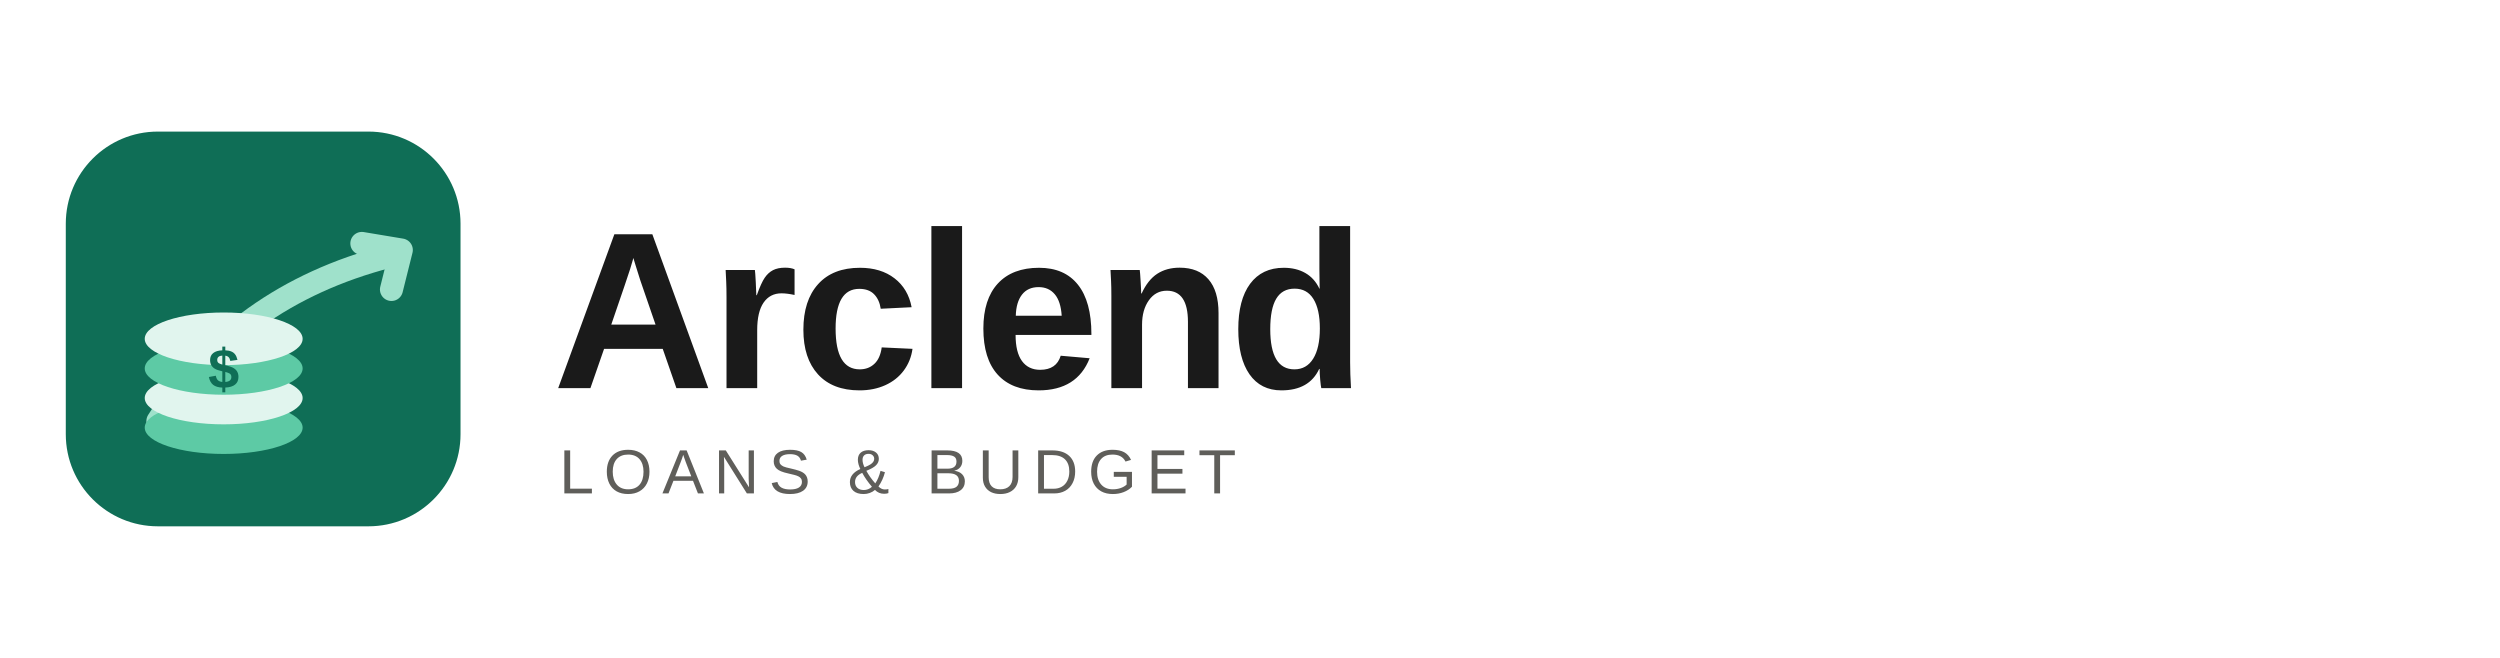
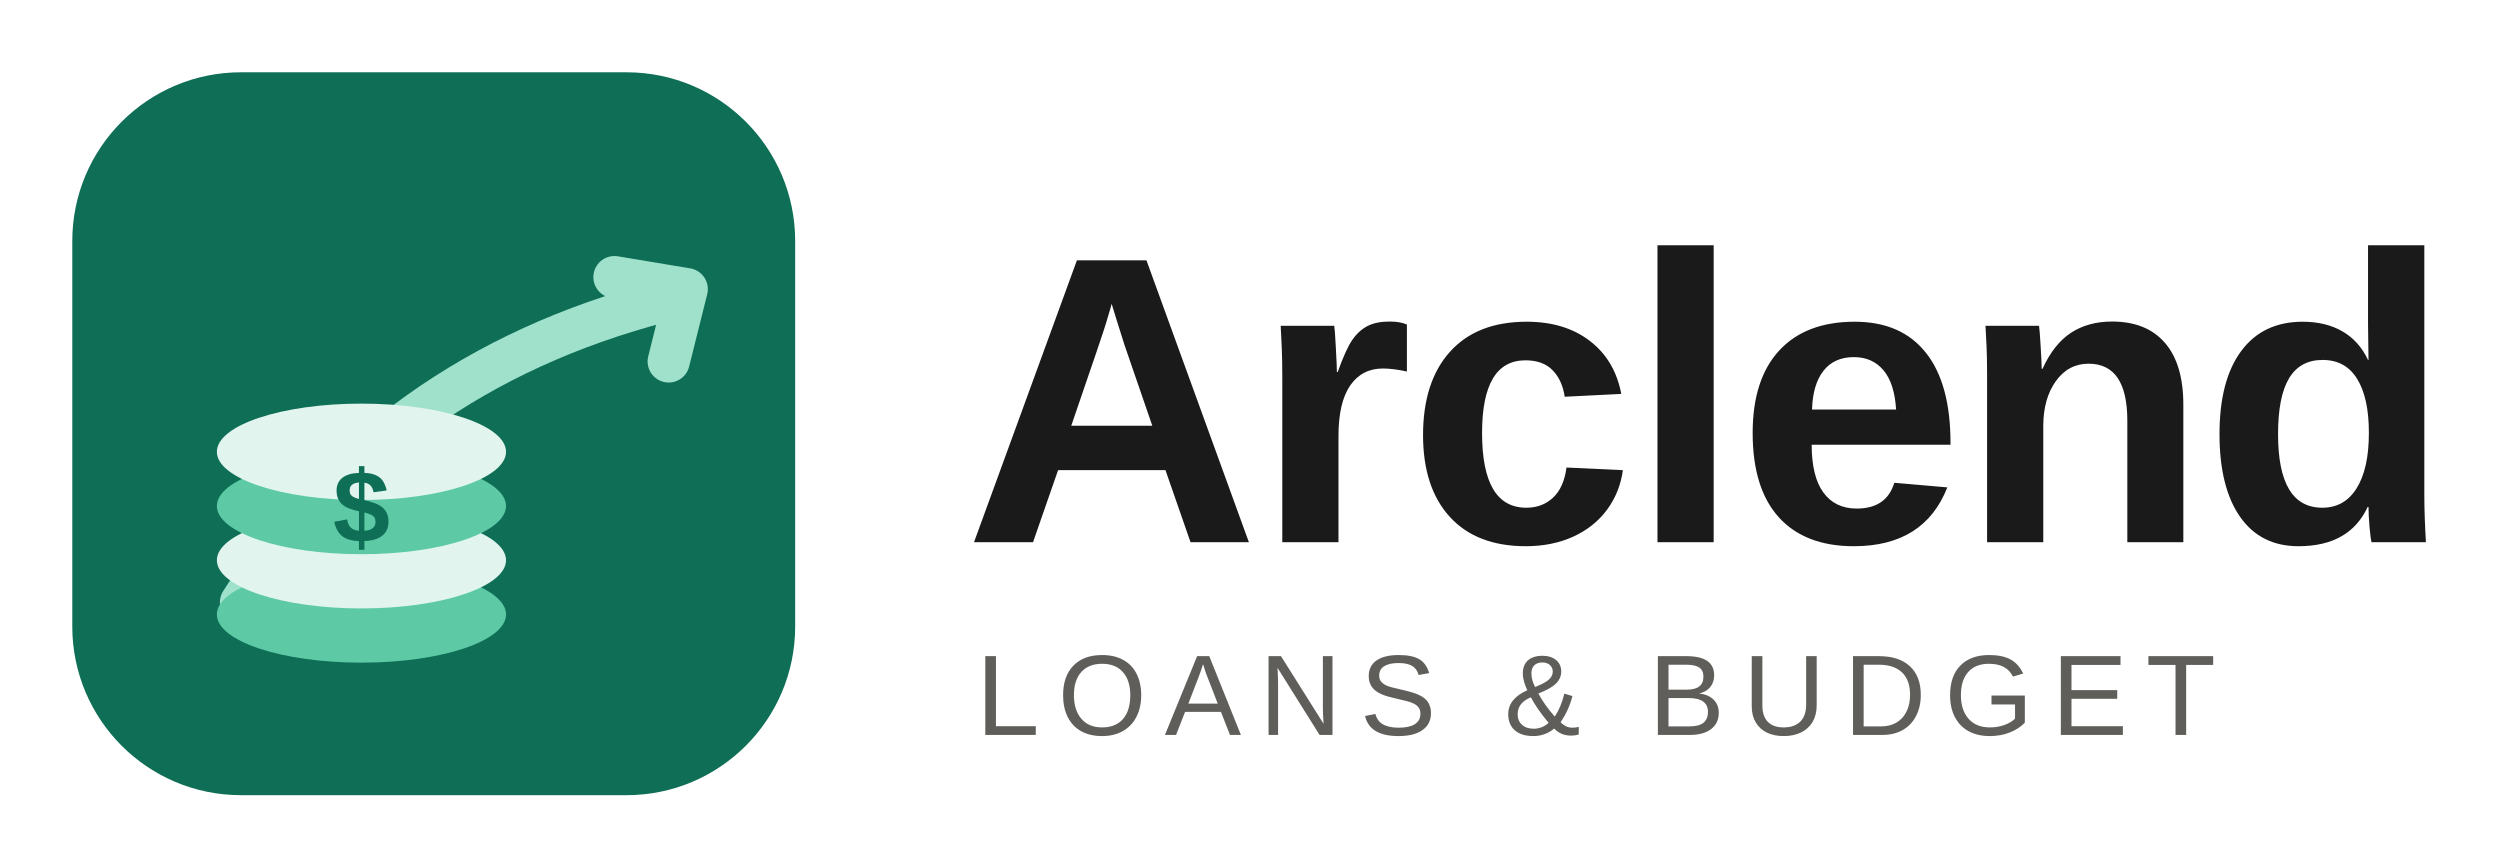
- <svg xmlns="http://www.w3.org/2000/svg" width="760" height="200" viewBox="0 0 760 200" role="img" aria-label="Arclend logo">
+ <svg xmlns="http://www.w3.org/2000/svg" width="415" height="144" viewBox="8 28 415 144" role="img" aria-label="Arclend logo">
  <rect x="20" y="40" width="120" height="120" rx="28" fill="#0F6E56" />
  <path d="M48 128 Q72 90 118 78" fill="none" stroke="#9FE1CB" stroke-width="7" stroke-linecap="round" />
  <path d="M110 74 L122 76 L119 88" fill="none" stroke="#9FE1CB" stroke-width="7" stroke-linecap="round" stroke-linejoin="round" />
  <ellipse cx="68" cy="130" rx="24" ry="8" fill="#5DCAA5" />
  <ellipse cx="68" cy="121" rx="24" ry="8" fill="#E1F5EE" />
  <ellipse cx="68" cy="112" rx="24" ry="8" fill="#5DCAA5" />
  <ellipse cx="68" cy="103" rx="24" ry="8" fill="#E1F5EE" />
  <text x="68" y="118" text-anchor="middle" font-family="Arial, Helvetica, sans-serif" font-size="17" font-weight="700" fill="#0F6E56">$</text>
  <text x="168" y="118" font-family="Arial, Helvetica, sans-serif" font-size="68" font-weight="700" letter-spacing="-1" fill="#1A1A1A">Arclend</text>
  <text x="170" y="150" font-family="Arial, Helvetica, sans-serif" font-size="19" font-weight="400" letter-spacing="3" fill="#5F5E5A">LOANS &amp; BUDGET</text>
</svg>
